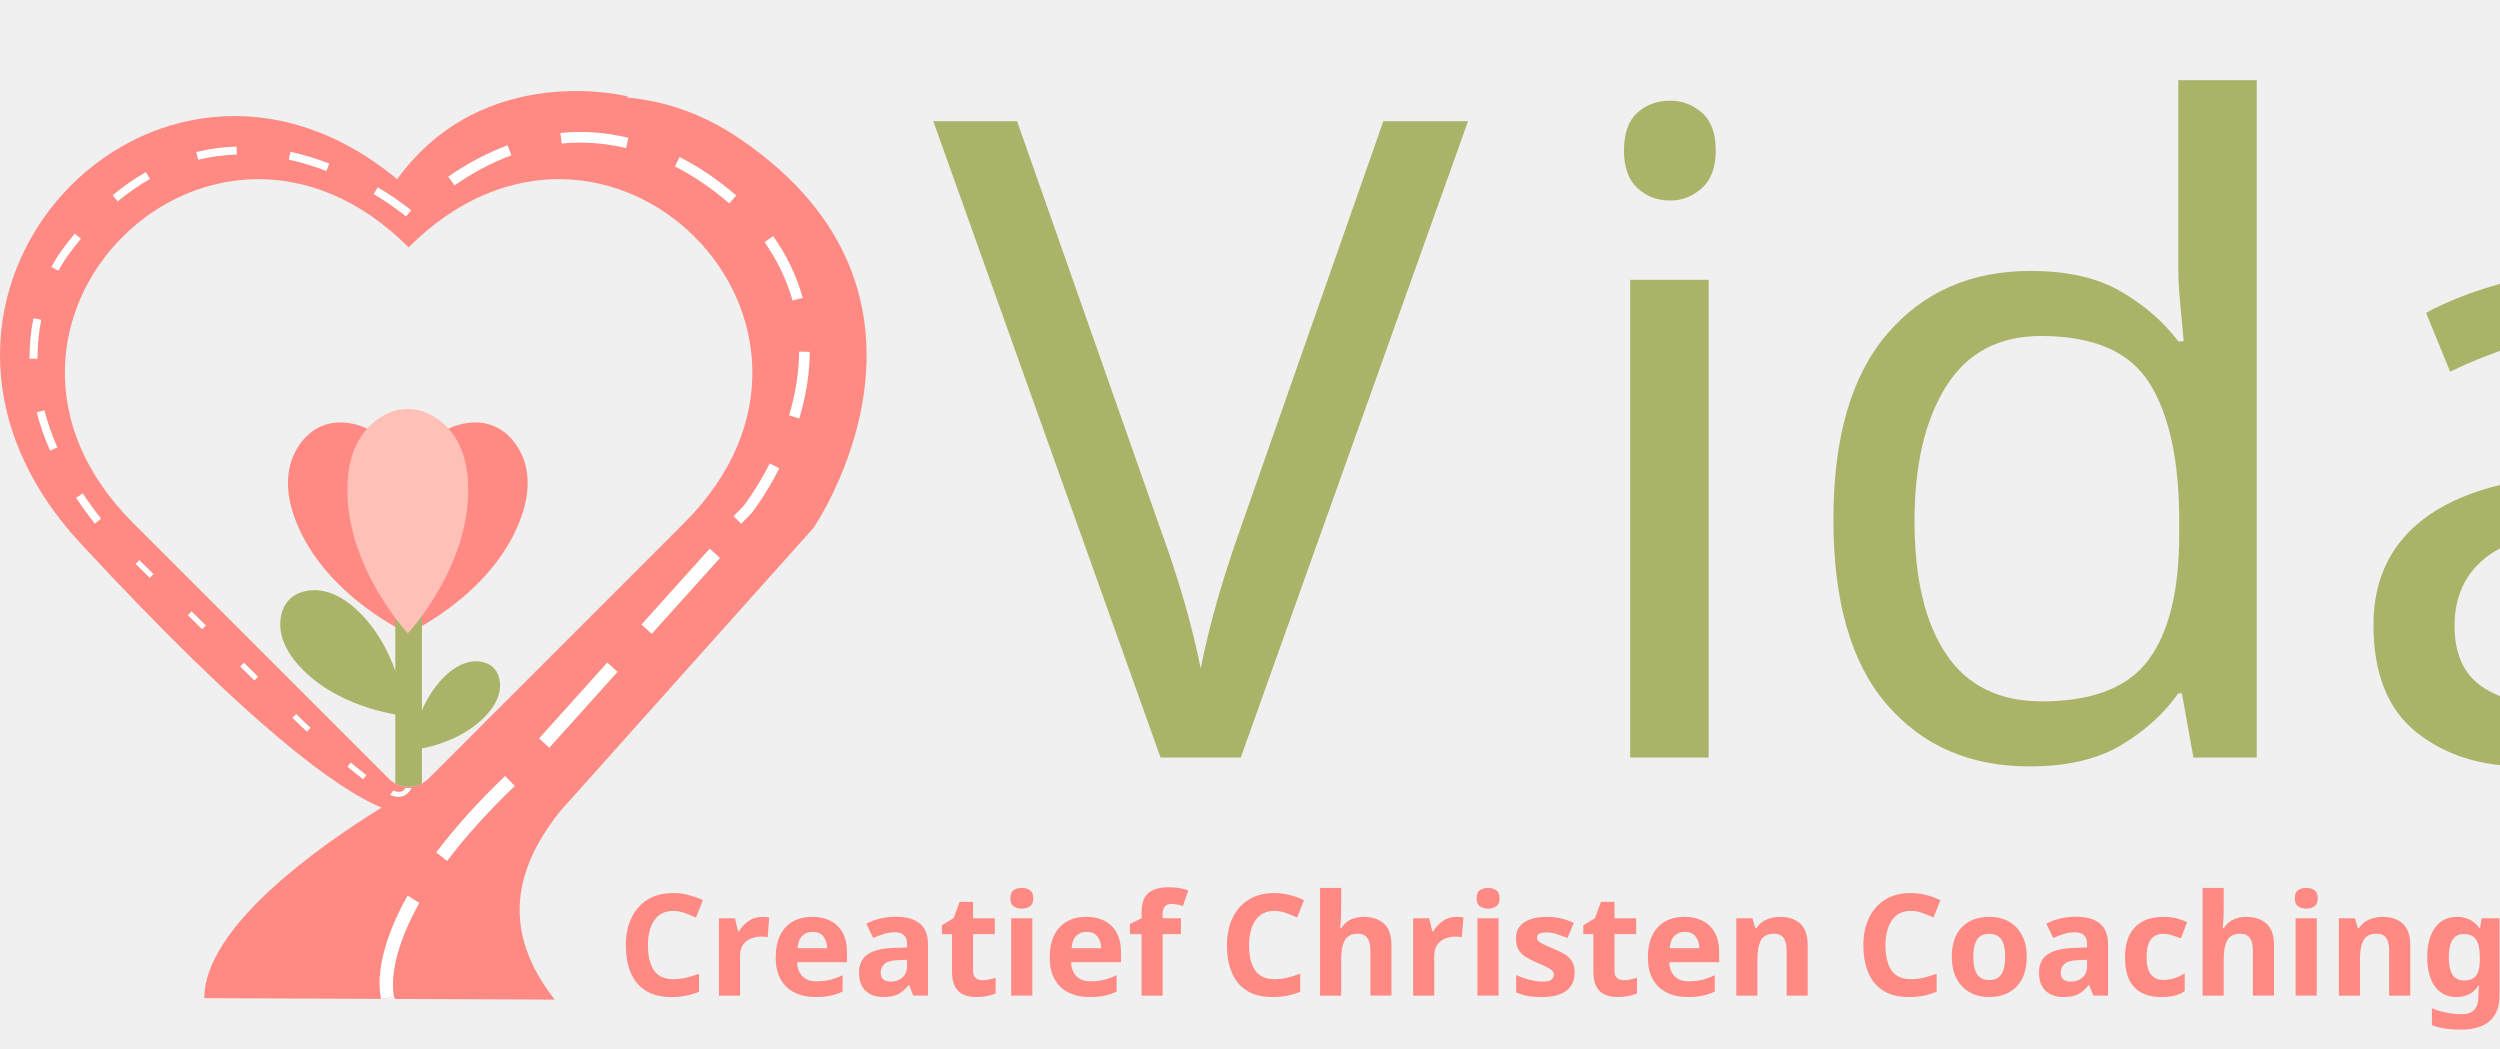
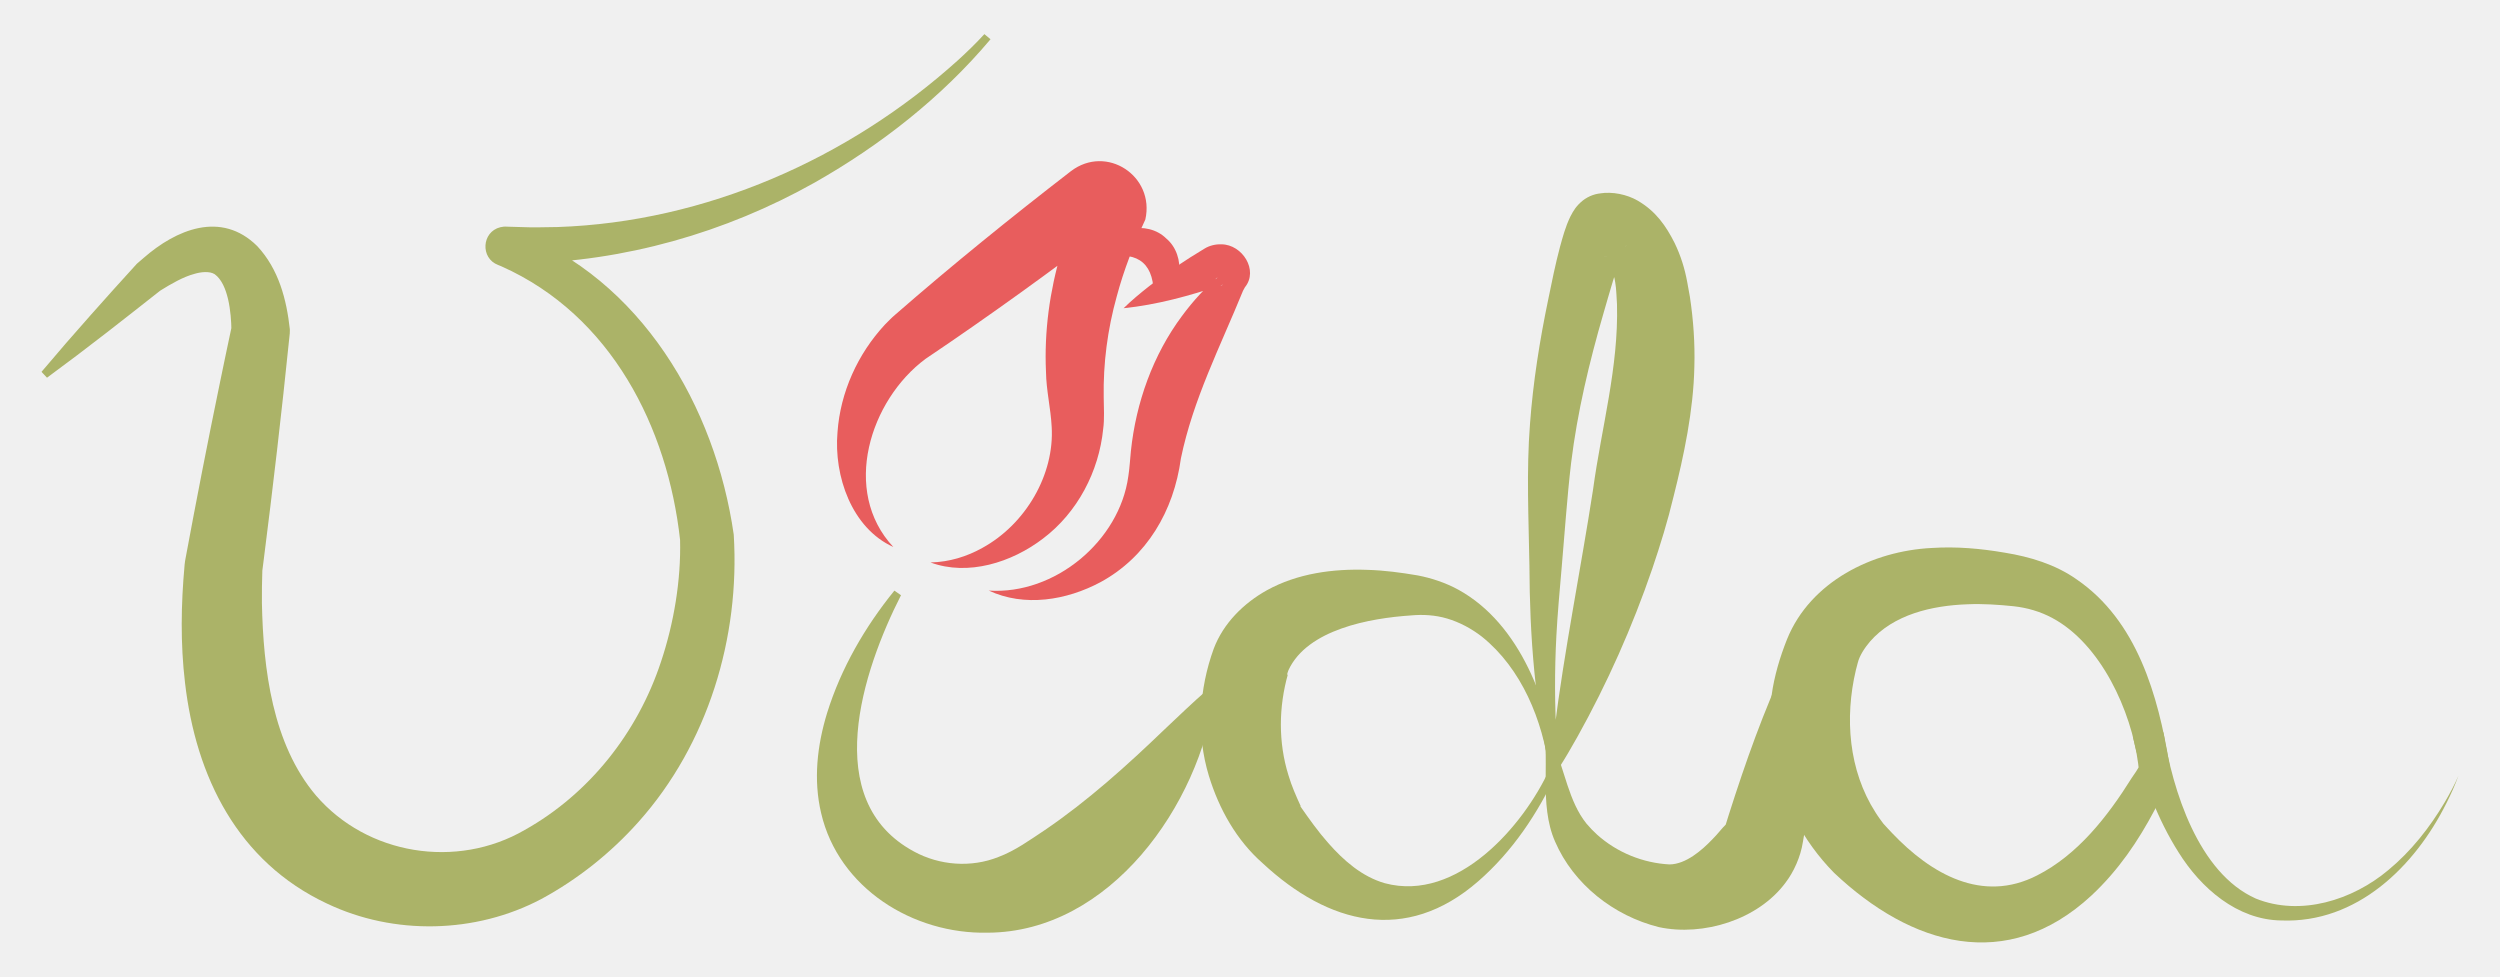
- <svg xmlns="http://www.w3.org/2000/svg" id="Layer_1" viewBox="0 0 1578.96 661.94">
+ <svg xmlns="http://www.w3.org/2000/svg" id="Layer_1" viewBox="0 0 1024 400">
  <defs>
-     <style>.cls-1{fill:#fff;}.cls-2{fill:#ffc0b8;}.cls-3{letter-spacing:.06em;}.cls-4{fill:#ff8983;}.cls-5{font-family:MarianeLusia, 'Mariane Lusia';font-size:562.87px;}.cls-5,.cls-6{fill:#abb368;}</style>
+     <style>.cls-1{fill:#e85d5d;}.cls-2{fill:#abb368;}</style>
  </defs>
-   <g>
-     <path class="cls-4" d="M466.91,87.43c-20.9-14.35-45.29-23.6-71.27-25.9l1.09-.57s-90.85-23.53-145.9,52.21h0C98.19-13.32-92.84,187.89,50.82,343.1c108.44,117.16,163.04,155.74,190.11,166.98-39.75,24.64-111.89,75.51-111.89,120.34l221.3,.92c-33.83-43.25-25.91-82.29,3.58-119.16l159.87-178.77s100.71-146.15-46.88-245.98Zm-34.78,242.84l-161.55,161.55c-1.06,1.06-2.23,1.94-3.46,2.67-.21,.21-.41,.41-.63,.63v-.26c-6.7,3.63-15.25,2.62-20.91-3.04L84.03,330.28C-40.83,205.42,133.22,31.37,258.08,156.22v-31.44s0,0,0,0v31.44c124.86-124.86,298.91,49.2,174.05,174.05Z" />
-     <g>
-       <rect class="cls-1" x="89.63" y="353.06" width="3.36" height="12.62" transform="translate(-229.18 172.9) rotate(-45.55)" />
-       <rect class="cls-1" x="155.68" y="417.85" width="3.36" height="12.62" transform="translate(-255.63 239.47) rotate(-45.55)" />
-       <path class="cls-1" d="M187.06,450.94l-2.36,2.4,5.72,5.61s1.29,1.19,3.49,3.17l2.25-2.5c-2.15-1.94-3.43-3.11-3.43-3.11l-5.68-5.57Z" />
-       <rect class="cls-1" x="122.66" y="385.46" width="3.36" height="12.62" transform="translate(-242.41 206.19) rotate(-45.55)" />
-       <path class="cls-1" d="M256.11,497.66c-.3,.25-1.6,4.1-7.68,1.66l-2.05,2.74c4.67,2.31,10.58,1.74,13.56-4.4h-3.83Z" />
-       <path class="cls-1" d="M219.45,484.26c3.58,2.96,6.91,5.63,9.9,7.94l2.06-2.66c-2.97-2.29-6.27-4.94-9.82-7.87l-2.14,2.59Z" />
-     </g>
-     <path class="cls-1" d="M59.89,330.71c-4.26-5.39-8.24-10.88-11.84-16.31l4.2-2.79c3.53,5.31,7.43,10.69,11.6,15.97l-3.96,3.13Zm-28.27-46.11c-3.52-8.01-6.36-16.15-8.45-24.17l4.88-1.27c2.02,7.77,4.77,15.64,8.18,23.41l-4.62,2.03Zm-12.97-58.05v-.67c0-8.4,.83-16.78,2.46-24.92l4.95,.99c-1.57,7.81-2.36,15.86-2.36,23.93v.64s-5.05,.03-5.05,.03Zm18.3-55.55l-4.46-2.36c3.38-6.41,6.13-10.02,6.46-10.45,2.69-3.69,5.47-7.27,8.26-10.64l3.89,3.21c-2.73,3.31-5.46,6.82-8.1,10.44l-.05,.07s-2.69,3.47-6,9.73Zm219.49-34.3c-.08-.06-7.75-6.53-20.46-14.11l2.58-4.33c13.1,7.81,20.82,14.32,21.14,14.6l-3.27,3.85Zm-182.09-9.5l-3.23-3.88c6.76-5.62,13.84-10.55,21.05-14.63l2.49,4.39c-6.95,3.94-13.78,8.69-20.31,14.12Zm131.8-19.19c-7.94-3.06-15.94-5.48-23.77-7.2l1.08-4.93c8.08,1.77,16.32,4.27,24.5,7.42l-1.81,4.71Zm-80.99-7.12l-1.2-4.9c8.25-2.02,16.83-3.17,25.48-3.43l.15,5.04c-8.3,.25-16.52,1.35-24.43,3.28Z" />
-     <path class="cls-1" d="M468.19,330.78l-4.89-4.71,6.4-6.61c.92-1.19,8.59-11.25,16.45-26.79l6.02,3.11c-8.65,17.11-16.91,27.58-17.25,28.02l-.21,.24-6.52,6.74Zm36.63-66.43l-6.45-2.04c4.11-13.71,6.24-27.24,6.34-40.24l6.73,.18c-.1,13.62-2.33,27.79-6.62,42.09Zm-4.3-74.58c-3.58-12.91-9.53-25.31-17.68-36.86l5.48-3.79c8.6,12.2,14.89,25.31,18.68,38.98l-6.48,1.67Zm-39.93-61.3c-10.54-9.18-22.41-17.25-34.31-23.33l2.97-5.96c12.58,6.42,24.59,14.59,35.71,24.27l-4.37,5.02Zm-173.58-11.37l-3.91-5.54c12.29-8.49,24.9-15.15,37.49-19.8l2.45,6.3c-12.07,4.46-24.19,10.87-36.03,19.04Zm108.39-23.54c-13.47-3.26-27.17-4.24-40.66-2.91l-.8-6.68c4.13-.41,8.31-.62,12.45-.62,10.13,0,20.39,1.24,30.48,3.68l-1.47,6.52Z" />
-     <g>
-       <polygon class="cls-1" points="240.7 630.92 240.7 630.92 240.7 630.92 240.7 630.92" />
-       <polygon class="cls-1" points="249.37 630.92 248.88 629.54 242.7 630.92 249.37 630.92" />
-       <polygon class="cls-1" points="240.7 630.92 242.7 630.92 248.88 629.54 240.7 630.92 240.7 630.92" />
-       <polygon class="cls-1" points="448.25 346.5 405.13 394.45 411.63 400.35 454.75 352.4 448.25 346.5" />
-       <path class="cls-1" d="M257.42,565.69c-17.13,30.34-18.34,50.66-17.53,60.07,.23,2.68,.61,4.39,.81,5.16l8.18-1.39s-.37-1.3-.58-3.77c-.58-6.83-.14-25.91,16.57-55.49l-7.44-4.58Z" />
-       <polygon class="cls-1" points="340.45 466.37 346.95 472.27 390.07 424.32 383.57 418.42 340.45 466.37" />
-       <path class="cls-1" d="M275.5,538.36l6.9,5.41c11.52-15.28,25.89-31.22,42.73-47.39l-6.12-6.29c-17.12,16.44-31.76,32.68-43.51,48.28Z" />
-     </g>
-     <path class="cls-4" d="M193.15,276.03c5.78-6.08,13.9-9.44,22.28-9.23,12.24,.31,30.82,6.12,42.75,34.94,19.08,46.07-.62,98.3-.62,98.3,0,0-50.86-23-69.95-69.07-11.94-28.82-2.91-46.06,5.52-54.94Z" />
-     <path class="cls-4" d="M322,276.03c-5.78-6.08-13.9-9.44-22.28-9.23-12.24,.31-30.82,6.12-42.75,34.94-19.08,46.07,.62,98.3,.62,98.3,0,0,50.86-23,69.95-69.07,11.94-28.82,2.91-46.06-5.52-54.94Z" />
-     <g>
-       <path class="cls-6" d="M306.77,418.69c3.8,1.3,6.73,4.23,8.03,8.03,1.9,5.55,2.3,15.09-9.13,26.52-18.28,18.28-45.91,20.49-45.91,20.49,0,0,2.21-27.63,20.49-45.91,11.43-11.43,20.98-11.03,26.52-9.13Z" />
-       <path class="cls-6" d="M189.82,374.2c-5.38,1.84-9.53,5.99-11.37,11.37-2.69,7.86-3.26,21.38,12.93,37.57,25.89,25.89,65.02,29.02,65.02,29.02,0,0-3.13-39.13-29.02-65.02-16.19-16.19-29.71-15.63-37.57-12.93Z" />
-       <path class="cls-6" d="M249.67,367.99v126.88c5.23,2.83,11.59,2.83,16.82,0v-126.88h-16.82Z" />
-     </g>
-     <path class="cls-2" d="M245.51,260.81c7.66-3.41,16.46-3.41,24.12,0,11.19,4.97,26.13,17.45,26.13,48.64,0,49.87-38.19,90.58-38.19,90.58,0,0-38.19-40.71-38.19-90.58,0-31.19,14.94-43.67,26.13-48.64Z" />
-   </g>
-   <text class="cls-5" transform="translate(589.46 478.44)">
-     <tspan class="cls-3" x="0" y="0">V</tspan>
-     <tspan x="392.31" y="0">ida</tspan>
-   </text>
-   <g>
-     <path class="cls-4" d="M425.24,575.31c-5.19,0-9.16,1.94-11.9,5.82-2.74,3.88-4.12,9.19-4.12,15.93s1.27,12.07,3.8,15.79c2.54,3.73,6.61,5.59,12.21,5.59,2.62,0,5.23-.3,7.83-.9,2.59-.6,5.41-1.43,8.46-2.51v11.36c-2.8,1.13-5.58,1.97-8.32,2.51-2.74,.54-5.82,.81-9.22,.81-6.56,0-11.98-1.36-16.24-4.07-4.27-2.71-7.41-6.53-9.44-11.45-2.03-4.92-3.04-10.66-3.04-17.23s1.16-12.14,3.49-17.09c2.33-4.95,5.71-8.83,10.16-11.63,4.44-2.8,9.89-4.21,16.33-4.21,3.16,0,6.34,.4,9.53,1.21,3.19,.81,6.25,1.89,9.17,3.27l-4.38,11.01c-2.39-1.13-4.79-2.12-7.2-2.95-2.42-.83-4.79-1.25-7.11-1.25Z" />
-     <path class="cls-4" d="M481.34,579.07c.66,0,1.43,.03,2.33,.09,.89,.06,1.61,.15,2.15,.27l-.98,12.53c-.42-.12-1.03-.22-1.83-.31-.81-.09-1.51-.13-2.1-.13-2.27,0-4.44,.4-6.53,1.21-2.09,.81-3.77,2.1-5.06,3.89-1.28,1.79-1.92,4.24-1.92,7.34v24.88h-13.33v-48.86h10.11l1.97,8.23h.63c1.43-2.51,3.4-4.65,5.91-6.44,2.51-1.79,5.4-2.68,8.68-2.68Z" />
-     <path class="cls-4" d="M513.02,579.07c6.74,0,12.08,1.92,16.02,5.77,3.94,3.85,5.91,9.32,5.91,16.42v6.44h-31.5c.12,3.76,1.24,6.71,3.36,8.86,2.12,2.15,5.06,3.22,8.81,3.22,3.16,0,6.02-.31,8.59-.94,2.56-.63,5.22-1.6,7.96-2.91v10.29c-2.39,1.19-4.91,2.07-7.56,2.64-2.65,.57-5.86,.85-9.62,.85-4.89,0-9.22-.91-12.98-2.73-3.76-1.82-6.71-4.58-8.86-8.28-2.15-3.7-3.22-8.35-3.22-13.96s.97-10.48,2.91-14.27c1.94-3.79,4.64-6.64,8.1-8.55,3.46-1.91,7.49-2.86,12.08-2.86Zm.09,9.49c-2.57,0-4.7,.84-6.4,2.51-1.7,1.67-2.7,4.27-3,7.79h18.7c-.06-2.98-.84-5.44-2.33-7.38-1.49-1.94-3.82-2.91-6.98-2.91Z" />
-     <path class="cls-4" d="M565.81,578.98c6.56,0,11.59,1.42,15.08,4.25,3.49,2.83,5.23,7.17,5.23,13.02v32.57h-9.31l-2.6-6.62h-.36c-2.09,2.63-4.29,4.53-6.62,5.73-2.33,1.19-5.52,1.79-9.57,1.79-4.36,0-7.96-1.27-10.83-3.8-2.86-2.53-4.29-6.43-4.29-11.68s1.82-9.02,5.46-11.5c3.64-2.47,9.1-3.83,16.38-4.07l8.5-.27v-2.15c0-2.56-.67-4.44-2.01-5.64-1.34-1.19-3.21-1.79-5.59-1.79s-4.71,.34-6.98,1.03c-2.27,.69-4.53,1.54-6.8,2.55l-4.38-9.04c2.62-1.37,5.53-2.45,8.72-3.22,3.19-.77,6.52-1.16,9.98-1.16Zm1.88,27.38c-4.29,.12-7.28,.9-8.95,2.33-1.67,1.43-2.51,3.31-2.51,5.64,0,2.03,.6,3.48,1.79,4.34,1.19,.87,2.74,1.3,4.65,1.3,2.86,0,5.28-.85,7.25-2.55s2.95-4.1,2.95-7.2v-4.03l-5.19,.18Z" />
-     <path class="cls-4" d="M620.4,619.07c1.49,0,2.92-.15,4.3-.45,1.37-.3,2.74-.66,4.12-1.07v9.93c-1.43,.6-3.21,1.12-5.32,1.57-2.12,.45-4.43,.67-6.94,.67-2.92,0-5.53-.48-7.83-1.43-2.3-.95-4.12-2.61-5.46-4.97-1.34-2.36-2.01-5.62-2.01-9.8v-23.53h-6.35v-5.64l7.34-4.47,3.85-10.29h8.5v10.38h13.69v10.02h-13.69v23.53c0,1.85,.54,3.24,1.61,4.16,1.07,.93,2.47,1.39,4.21,1.39Z" />
-     <path class="cls-4" d="M645.36,560.81c1.97,0,3.67,.46,5.1,1.39,1.43,.93,2.15,2.64,2.15,5.15s-.72,4.15-2.15,5.1c-1.43,.95-3.13,1.43-5.1,1.43s-3.74-.48-5.15-1.43c-1.4-.95-2.1-2.65-2.1-5.1s.7-4.22,2.1-5.15c1.4-.92,3.12-1.39,5.15-1.39Zm6.62,19.15v48.86h-13.33v-48.86h13.33Z" />
-     <path class="cls-4" d="M686.07,579.07c6.74,0,12.08,1.92,16.02,5.77,3.94,3.85,5.91,9.32,5.91,16.42v6.44h-31.5c.12,3.76,1.24,6.71,3.36,8.86,2.12,2.15,5.06,3.22,8.81,3.22,3.16,0,6.02-.31,8.59-.94,2.56-.63,5.22-1.6,7.96-2.91v10.29c-2.39,1.19-4.91,2.07-7.56,2.64-2.65,.57-5.86,.85-9.62,.85-4.89,0-9.22-.91-12.98-2.73-3.76-1.82-6.71-4.58-8.86-8.28-2.15-3.7-3.22-8.35-3.22-13.96s.97-10.48,2.91-14.27c1.94-3.79,4.64-6.64,8.1-8.55,3.46-1.91,7.49-2.86,12.08-2.86Zm.09,9.49c-2.57,0-4.7,.84-6.4,2.51-1.7,1.67-2.7,4.27-3,7.79h18.7c-.06-2.98-.84-5.44-2.33-7.38-1.49-1.94-3.82-2.91-6.98-2.91Z" />
-     <path class="cls-4" d="M745.85,589.99h-11.54v38.84h-13.33v-38.84h-7.34v-6.44l7.34-3.58v-3.58c0-4.17,.7-7.41,2.1-9.71,1.4-2.3,3.4-3.92,6-4.88,2.59-.95,5.65-1.43,9.17-1.43,2.62,0,5,.21,7.11,.63,2.12,.42,3.83,.9,5.15,1.43l-3.4,9.75c-1.02-.3-2.12-.58-3.31-.85-1.19-.27-2.57-.4-4.12-.4-1.85,0-3.21,.57-4.07,1.7-.87,1.13-1.3,2.57-1.3,4.3v3.04h11.54v10.02Z" />
-     <path class="cls-4" d="M804.91,575.31c-5.19,0-9.16,1.94-11.9,5.82-2.74,3.88-4.12,9.19-4.12,15.93s1.27,12.07,3.8,15.79c2.54,3.73,6.61,5.59,12.21,5.59,2.62,0,5.23-.3,7.83-.9,2.59-.6,5.41-1.43,8.46-2.51v11.36c-2.8,1.13-5.58,1.97-8.32,2.51-2.74,.54-5.82,.81-9.22,.81-6.56,0-11.98-1.36-16.24-4.07-4.27-2.71-7.41-6.53-9.44-11.45-2.03-4.92-3.04-10.66-3.04-17.23s1.16-12.14,3.49-17.09c2.33-4.95,5.71-8.83,10.16-11.63,4.44-2.8,9.89-4.21,16.33-4.21,3.16,0,6.34,.4,9.53,1.21,3.19,.81,6.25,1.89,9.17,3.27l-4.38,11.01c-2.39-1.13-4.79-2.12-7.2-2.95-2.42-.83-4.79-1.25-7.11-1.25Z" />
-     <path class="cls-4" d="M847.05,574.68c0,2.39-.08,4.68-.22,6.89-.15,2.21-.28,3.76-.4,4.65h.72c1.55-2.51,3.55-4.32,6-5.46,2.45-1.13,5.16-1.7,8.14-1.7,5.31,0,9.56,1.42,12.75,4.25,3.19,2.83,4.79,7.38,4.79,13.65v31.86h-13.33v-28.54c0-7.04-2.63-10.56-7.87-10.56-4,0-6.76,1.39-8.28,4.16-1.52,2.77-2.28,6.76-2.28,11.95v23h-13.33v-68.01h13.33v13.87Z" />
-     <path class="cls-4" d="M919.8,579.07c.66,0,1.43,.03,2.33,.09,.89,.06,1.61,.15,2.15,.27l-.98,12.53c-.42-.12-1.03-.22-1.83-.31-.81-.09-1.51-.13-2.1-.13-2.27,0-4.44,.4-6.53,1.21-2.09,.81-3.77,2.1-5.06,3.89-1.28,1.79-1.92,4.24-1.92,7.34v24.88h-13.33v-48.86h10.11l1.97,8.23h.63c1.43-2.51,3.4-4.65,5.91-6.44,2.51-1.79,5.4-2.68,8.68-2.68Z" />
-     <path class="cls-4" d="M939.84,560.81c1.97,0,3.67,.46,5.1,1.39,1.43,.93,2.15,2.64,2.15,5.15s-.72,4.15-2.15,5.1c-1.43,.95-3.13,1.43-5.1,1.43s-3.74-.48-5.15-1.43c-1.4-.95-2.1-2.65-2.1-5.1s.7-4.22,2.1-5.15c1.4-.92,3.12-1.39,5.15-1.39Zm6.62,19.15v48.86h-13.33v-48.86h13.33Z" />
-     <path class="cls-4" d="M994.52,614.33c0,4.95-1.75,8.76-5.23,11.41-3.49,2.66-8.7,3.98-15.61,3.98-3.4,0-6.32-.22-8.77-.67-2.45-.45-4.89-1.18-7.34-2.19v-11.01c2.62,1.19,5.46,2.18,8.5,2.95,3.04,.78,5.73,1.16,8.05,1.16,2.62,0,4.49-.39,5.59-1.16,1.1-.77,1.66-1.79,1.66-3.04,0-.83-.22-1.58-.67-2.24-.45-.66-1.42-1.4-2.91-2.24-1.49-.83-3.82-1.91-6.98-3.22-3.04-1.31-5.55-2.61-7.52-3.89-1.97-1.28-3.43-2.83-4.38-4.65-.96-1.82-1.43-4.1-1.43-6.85,0-4.53,1.76-7.93,5.28-10.2,3.52-2.27,8.2-3.4,14.05-3.4,3.04,0,5.94,.3,8.68,.89,2.74,.6,5.58,1.58,8.5,2.95l-4.03,9.57c-2.39-1.01-4.65-1.86-6.8-2.55-2.15-.69-4.33-1.03-6.53-1.03-3.94,0-5.91,1.07-5.91,3.22,0,.78,.25,1.48,.76,2.1,.51,.63,1.49,1.3,2.95,2.01,1.46,.72,3.62,1.67,6.49,2.86,2.8,1.13,5.22,2.31,7.25,3.53,2.03,1.22,3.59,2.74,4.7,4.56,1.1,1.82,1.66,4.19,1.66,7.11Z" />
-     <path class="cls-4" d="M1025.48,619.07c1.49,0,2.92-.15,4.3-.45,1.37-.3,2.74-.66,4.12-1.07v9.93c-1.43,.6-3.21,1.12-5.32,1.57-2.12,.45-4.43,.67-6.94,.67-2.92,0-5.53-.48-7.83-1.43-2.3-.95-4.12-2.61-5.46-4.97-1.34-2.36-2.01-5.62-2.01-9.8v-23.53h-6.35v-5.64l7.34-4.47,3.85-10.29h8.5v10.38h13.69v10.02h-13.69v23.53c0,1.85,.54,3.24,1.61,4.16,1.07,.93,2.47,1.39,4.21,1.39Z" />
-     <path class="cls-4" d="M1063.87,579.07c6.74,0,12.08,1.92,16.02,5.77,3.94,3.85,5.91,9.32,5.91,16.42v6.44h-31.5c.12,3.76,1.24,6.71,3.36,8.86,2.12,2.15,5.06,3.22,8.81,3.22,3.16,0,6.02-.31,8.59-.94,2.56-.63,5.22-1.6,7.96-2.91v10.29c-2.39,1.19-4.91,2.07-7.56,2.64-2.65,.57-5.86,.85-9.62,.85-4.89,0-9.22-.91-12.98-2.73-3.76-1.82-6.71-4.58-8.86-8.28-2.15-3.7-3.22-8.35-3.22-13.96s.97-10.48,2.91-14.27c1.94-3.79,4.64-6.64,8.1-8.55,3.46-1.91,7.49-2.86,12.08-2.86Zm.09,9.49c-2.57,0-4.7,.84-6.4,2.51-1.7,1.67-2.7,4.27-3,7.79h18.7c-.06-2.98-.84-5.44-2.33-7.38-1.49-1.94-3.82-2.91-6.98-2.91Z" />
-     <path class="cls-4" d="M1124.36,579.07c5.25,0,9.45,1.42,12.62,4.25,3.16,2.83,4.74,7.38,4.74,13.65v31.86h-13.33v-28.54c0-3.52-.63-6.16-1.88-7.92-1.25-1.76-3.25-2.64-6-2.64-4.06,0-6.83,1.39-8.32,4.16-1.49,2.77-2.24,6.76-2.24,11.95v23h-13.33v-48.86h10.2l1.79,6.26h.72c1.55-2.51,3.68-4.32,6.4-5.46,2.71-1.13,5.59-1.7,8.63-1.7Z" />
-     <path class="cls-4" d="M1206.86,575.31c-5.19,0-9.16,1.94-11.9,5.82-2.74,3.88-4.12,9.19-4.12,15.93s1.27,12.07,3.8,15.79c2.54,3.73,6.61,5.59,12.21,5.59,2.62,0,5.23-.3,7.83-.9,2.59-.6,5.41-1.43,8.46-2.51v11.36c-2.8,1.13-5.58,1.97-8.32,2.51-2.74,.54-5.82,.81-9.22,.81-6.56,0-11.98-1.36-16.24-4.07-4.27-2.71-7.41-6.53-9.44-11.45-2.03-4.92-3.04-10.66-3.04-17.23s1.16-12.14,3.49-17.09c2.33-4.95,5.71-8.83,10.16-11.63,4.44-2.8,9.89-4.21,16.33-4.21,3.16,0,6.34,.4,9.53,1.21,3.19,.81,6.25,1.89,9.17,3.27l-4.38,11.01c-2.39-1.13-4.79-2.12-7.2-2.95-2.42-.83-4.79-1.25-7.11-1.25Z" />
-     <path class="cls-4" d="M1280.05,604.3c0,8.11-2.13,14.38-6.4,18.79-4.27,4.42-10.07,6.62-17.4,6.62-4.53,0-8.58-.98-12.12-2.95-3.55-1.97-6.34-4.85-8.37-8.64-2.03-3.79-3.04-8.4-3.04-13.83,0-8.11,2.12-14.35,6.35-18.7,4.24-4.35,10.05-6.53,17.45-6.53,4.59,0,8.65,.98,12.17,2.95,3.52,1.97,6.29,4.82,8.32,8.55,2.03,3.73,3.04,8.31,3.04,13.74Zm-33.74,0c0,4.83,.79,8.49,2.37,10.96,1.58,2.48,4.16,3.71,7.74,3.71s6.07-1.24,7.65-3.71c1.58-2.47,2.37-6.13,2.37-10.96s-.79-8.46-2.37-10.87c-1.58-2.42-4.16-3.62-7.74-3.62s-6.07,1.21-7.65,3.62c-1.58,2.42-2.37,6.04-2.37,10.87Z" />
-     <path class="cls-4" d="M1311.1,578.98c6.56,0,11.59,1.42,15.08,4.25,3.49,2.83,5.23,7.17,5.23,13.02v32.57h-9.31l-2.6-6.62h-.36c-2.09,2.63-4.29,4.53-6.62,5.73-2.33,1.19-5.52,1.79-9.57,1.79-4.36,0-7.96-1.27-10.83-3.8-2.86-2.53-4.29-6.43-4.29-11.68s1.82-9.02,5.46-11.5c3.64-2.47,9.1-3.83,16.38-4.07l8.5-.27v-2.15c0-2.56-.67-4.44-2.01-5.64-1.34-1.19-3.21-1.79-5.59-1.79s-4.71,.34-6.98,1.03c-2.27,.69-4.53,1.54-6.8,2.55l-4.38-9.04c2.62-1.37,5.53-2.45,8.72-3.22,3.19-.77,6.52-1.16,9.98-1.16Zm1.88,27.38c-4.29,.12-7.28,.9-8.95,2.33-1.67,1.43-2.51,3.31-2.51,5.64,0,2.03,.6,3.48,1.79,4.34,1.19,.87,2.74,1.3,4.65,1.3,2.86,0,5.28-.85,7.25-2.55s2.95-4.1,2.95-7.2v-4.03l-5.19,.18Z" />
-     <path class="cls-4" d="M1364.97,629.72c-7.28,0-12.9-2.01-16.87-6.04-3.97-4.03-5.95-10.36-5.95-19.01,0-5.96,1.01-10.83,3.04-14.59,2.03-3.76,4.85-6.53,8.46-8.32,3.61-1.79,7.77-2.68,12.48-2.68,3.34,0,6.25,.33,8.72,.98,2.47,.66,4.64,1.43,6.49,2.33l-3.94,10.29c-2.09-.83-4.04-1.52-5.86-2.06-1.82-.54-3.62-.81-5.41-.81-6.92,0-10.38,4.92-10.38,14.76,0,4.89,.91,8.5,2.73,10.83,1.82,2.33,4.37,3.49,7.65,3.49,2.8,0,5.28-.37,7.43-1.12,2.15-.75,4.24-1.77,6.26-3.09v11.36c-2.03,1.31-4.16,2.25-6.4,2.82-2.24,.57-5.06,.85-8.46,.85Z" />
-     <path class="cls-4" d="M1404.43,574.68c0,2.39-.08,4.68-.22,6.89-.15,2.21-.28,3.76-.4,4.65h.72c1.55-2.51,3.55-4.32,6-5.46,2.45-1.13,5.16-1.7,8.14-1.7,5.31,0,9.56,1.42,12.75,4.25,3.19,2.83,4.79,7.38,4.79,13.65v31.86h-13.33v-28.54c0-7.04-2.63-10.56-7.87-10.56-4,0-6.76,1.39-8.28,4.16-1.52,2.77-2.28,6.76-2.28,11.95v23h-13.33v-68.01h13.33v13.87Z" />
-     <path class="cls-4" d="M1456.6,560.81c1.97,0,3.67,.46,5.1,1.39,1.43,.93,2.15,2.64,2.15,5.15s-.72,4.15-2.15,5.1c-1.43,.95-3.13,1.43-5.1,1.43s-3.74-.48-5.15-1.43c-1.4-.95-2.1-2.65-2.1-5.1s.7-4.22,2.1-5.15c1.4-.92,3.12-1.39,5.15-1.39Zm6.62,19.15v48.86h-13.33v-48.86h13.33Z" />
-     <path class="cls-4" d="M1504.92,579.07c5.25,0,9.45,1.42,12.62,4.25,3.16,2.83,4.74,7.38,4.74,13.65v31.86h-13.33v-28.54c0-3.52-.63-6.16-1.88-7.92-1.25-1.76-3.25-2.64-6-2.64-4.06,0-6.83,1.39-8.32,4.16-1.49,2.77-2.24,6.76-2.24,11.95v23h-13.33v-48.86h10.2l1.79,6.26h.72c1.55-2.51,3.68-4.32,6.4-5.46,2.71-1.13,5.59-1.7,8.63-1.7Z" />
-     <path class="cls-4" d="M1551.81,579.07c6.02,0,10.74,2.39,14.14,7.16h.36l1.07-6.26h11.27v48.95c0,6.98-2.06,12.29-6.17,15.93-4.12,3.64-10.2,5.46-18.25,5.46-3.46,0-6.67-.21-9.62-.63-2.95-.42-5.83-1.16-8.64-2.24v-10.65c6.02,2.51,12.38,3.76,19.06,3.76s10.29-3.7,10.29-11.1v-.98c0-1.01,.04-2.06,.13-3.13s.16-2.03,.22-2.86h-.36c-1.67,2.57-3.67,4.42-6,5.55-2.33,1.13-4.95,1.7-7.87,1.7-5.79,0-10.31-2.22-13.56-6.67-3.25-4.44-4.88-10.63-4.88-18.57s1.67-14.23,5.01-18.7c3.34-4.47,7.93-6.71,13.78-6.71Zm4.21,10.83c-6.26,0-9.4,4.92-9.4,14.77s3.19,14.59,9.57,14.59c3.4,0,5.92-.97,7.56-2.91,1.64-1.94,2.46-5.32,2.46-10.16v-1.61c0-5.25-.81-9.01-2.42-11.27-1.61-2.27-4.21-3.4-7.79-3.4Z" />
-   </g>
+   <path class="cls-2" d="m369.05,243.8c-15.75,30.94-33.37,84.15,5.29,104.97,10.54,5.75,23.43,6.7,34.57,2.27,6.93-2.59,12.9-6.97,19.01-11.01,17.51-11.9,33.57-26.35,49.21-41.4,5.81-5.38,11.4-11.01,17.56-16.14,0,0,2.9,1.54,2.9,1.54-6.23,45.65-42.92,97.8-93.03,98-30.61.66-61.03-18.25-68.21-48.92-3.28-13.82-1.59-27.9,2.41-41,5.73-18.44,15.56-35.37,27.58-50.19,0,0,2.7,1.88,2.7,1.88h0Z" />
+   <path class="cls-2" d="m635.61,317.84c-6.95-27.99-9.04-57.34-9.16-86.15-.31-19.26-1.28-38.77.24-58.1,1.26-17.08,3.96-34.06,7.44-50.81,1.45-7.08,2.94-14.53,4.84-21.64,1.14-4.12,2.2-8.16,4.23-12.4,1.35-2.61,2.48-4.46,5.14-6.62,2.43-1.9,5.51-2.99,8.61-3,0,0-1.66.11-1.66.11,5.11-.84,11.09.4,15.47,2.93,7.52,4.36,11.66,10.44,15.16,17.36,2.5,5.17,4.15,10.44,5.17,16.02.2,1.22.88,4.77,1.09,6.05,1.43,9.42,2.11,19.1,1.83,28.61-.36,17.89-4.28,36.41-8.56,53.34-2.35,9.87-5.4,19.74-8.65,29.33-8.18,23.87-18.45,47-30.74,69.02-2.47,4.41-5.01,8.78-7.77,13.08,0,0-3.12-1.03-3.12-1.03.35-5.1.91-10.12,1.52-15.12,3.99-31.94,10.89-66.32,15.8-98.13,3.49-25.75,10.52-50.17,9.83-76.04-.2-2.82-.24-6.23-.73-9.01-.53-3.56-2.11-8.06-4.19-10.52,0-.05.18-.01.45,0,.27.02.6-.02.77-.1,0,0-1.66.11-1.66.11.53,0,1.07-.03,1.59-.11,2.62-.26,6-2.07,7.35-4.11,0,0,.11-.16.11-.16l.07-.13s.05-.1.05-.1c0-.03-.03,0-.08.08-.22.31-.61,1.09-.97,1.92-3.32,7.92-5.78,17.29-8.27,25.73-5.84,20.09-10.74,40.57-13.28,61.35-1.66,14.1-2.58,28.27-3.84,42.52-.72,8.14-1.8,20.28-2.2,28.38-.75,14.17-.74,28.38.14,42.55.32,4.73.73,9.46,1.22,14.2,0,0-3.24.57-3.24.57h0Z" />
+   <path class="cls-2" d="m634.57,315.32c-2.74-20.37-11.29-41.42-27.51-54.48-4.25-3.32-9.2-5.98-14.36-7.5-4.76-1.41-9.89-1.72-14.78-1.26-16.81,1.12-42.37,5.71-50.14,22.36-.13.31-.27.77-.38,1.08-.08.28-.22.68-.2.96,0,0,.04.05.04.05.02,0,.07-.05.09-.08.08-.14.1-.14.26-.56.05-.13.03-.06.02-.03,0,0-.05.17-.05.17-3.83,13.54-4.02,28.04.21,41.57,1.24,4.22,3.11,8.49,4.94,12.45,0,0,.04.14.04.14,0,0,.02.07.02.07,0,0-.02,0-.04,0-.03-.01,0,.04-.07-.02-.04-.03-.09-.08-.11-.09,0,0,.05.08.05.08,3.61,5.19,7.3,10.39,11.44,15.06,6.33,7.19,13.85,13.8,23.2,16.48,29.66,7.92,56.87-23.64,67.31-46.46h0Zm3.29.12l-.08.59-.03.19-.09.19c-7.75,16.75-18.16,32.35-32.16,44.55-29.71,25.88-61.47,17.61-88.33-7.4-10.71-9.39-17.88-22.25-22.01-35.77-5.19-17-4.05-35.53,2.01-52.15,3.96-10.4,12.21-18.55,21.76-23.88,12.49-6.89,27.04-8.86,41.09-8.35,6.97.19,13.83,1.12,20.67,2.28,5.78,1.11,11.52,3.04,16.7,5.88,25.34,13.97,37.26,46.54,40.45,73.87h0Z" />
+   <path class="cls-2" d="m405.72,16.07c-20.07,23.86-44.97,43.35-72.03,58.71-36.56,20.57-78.18,32.39-120.18,33.15-1.8.05-4.94.09-6.68.13-.5-.02.58.1,1.83-.21,6.73-1.67,7.29-11.16.84-13.64-.12-.05.11.04.15.05,0,0,.5.18.5.18,0,0,1,.36,1,.36,51.45,19.58,81.87,71.69,89.39,124.19,2.62,42.22-10.62,85.87-39.01,117.66-11.3,12.69-24.93,23.56-39.89,31.63-26.83,14.16-60.24,14.91-87.69,1.83-36.56-17.15-53.72-51.93-58.17-90.47-1.9-15.97-1.64-32.15-.18-48.11-.08.8.11-1.27.19-1.65,0,0,.17-.95.17-.95,4.44-23.94,9.11-47.9,14.03-71.74,1.12-5.38,3.73-18.08,4.88-23.31-.03.29.14-.97-.05.58-.07,2.73-.01.69-.03,1.27,0-.04,0-.08,0-.14,0,0,0-.34,0-.34-.09-7.02-1.21-18.82-6.83-22.92-2.11-1.38-5.82-.92-8.33-.15-4.46,1.16-9.6,4.11-14.02,6.88-4.47,3.48-15.28,12.08-21.69,17-8.13,6.32-16.35,12.53-24.67,18.65,0,0-2.25-2.4-2.25-2.4,6.65-7.89,13.41-15.68,20.25-23.37,5.99-6.83,12.6-14.04,18.71-20.8-.39.32.7-.63.67-.6,0,0,.2-.17.2-.17,0,0,.39-.34.39-.34l1.58-1.36c13.32-11.64,31.76-19.5,46.55-4.88,8.84,9.48,12.03,21.93,13.36,34.03-.01.74.06-1.14-.02,1.75,0,0-.19,1.78-.19,1.78-3.1,30.48-6.71,61.36-10.58,91.73,0,0-.49,3.81-.49,3.81,0,0-.12.95-.12.95.04-.22.23-2.14.14-1.17v.23c-.15,4.19-.21,8.93-.17,13.12.54,27,4.3,57.73,22.12,78.78,20.97,24.42,57.65,30.31,85.5,14.17,26.54-14.87,46.28-39.98,55.81-68.81,5.33-15.92,8.26-33.52,7.85-50.03-5.07-45.95-28.13-91.92-73.07-111.99-.42-.18-1.08-.45-1.5-.62-7.3-2.78-6.71-13.54.94-15.45,2.12-.42,2.17-.19,3.01-.22,1.33,0,4.26.15,5.59.16,4.98.25,9.95.02,14.93-.02,60.54-2.07,119.15-27.92,163.94-68.34,3.74-3.42,7.44-6.98,10.8-10.67,0,0,2.53,2.1,2.53,2.1h0Z" />
+   <path class="cls-2" d="m636.19,304.82c4.76,10.65,6.33,23.45,13.62,32.52,1.34,1.59,2.79,3.11,4.33,4.5,8.18,7.36,18.87,11.68,29.75,12.23,6.64-.11,13.14-5.7,17.67-10.47,1.98-1.96,3.53-4.11,5.3-5.85.03-.07,1.17-3.76,1.24-3.98,6.85-21.5,14.24-42.53,23.9-63.1,3.5-6.98,7.1-14.97,13.28-20.47,2.23-1.9,4.49-3.16,6.72-4.4,0,0,2.33,2.32,2.33,2.32-2.54,4.29-4.39,7.96-4.99,12.76-2.01,14.28-2.81,29.24-4.75,43.71-1.67,13.52-3.72,27.01-6.15,40.41-.91,5.88-3.65,12.02-7.05,16.5-11.23,15.2-33.74,22.15-51.92,18.25-18.46-4.61-34.95-17.52-42.52-35.06-3.38-7.65-3.85-16.45-3.85-24.25-.04-4.99.18-9.88-.1-14.83,0,0,3.19-.79,3.19-.79h0Z" />
+   <path class="cls-2" d="m876.11,315.15c-.03.39.04.97.02.76-.07-.8-.21-2.18-.32-3-2.8-21.83-15.37-49.17-35.13-59.75-4.94-2.67-10.33-4.23-15.86-4.84-6.24-.64-12.66-1.08-18.85-.81-14.69.5-30.38,4.2-39.99,15.24-2.16,2.54-4.32,5.76-5.05,8.78,0,0-.76,2.91-.76,2.91-4.64,19.55-3,41.12,8.05,58.35,1.03,1.68,2.36,3.43,3.28,4.67,1.16,1.2,2.35,2.61,3.51,3.77,15.96,16.78,36.92,28.86,59.39,17.34,16.67-8.46,28.91-24.17,38.76-39.94,1.2-1.71,2.47-3.53,3.37-5.38,0,0-.43,1.48-.43,1.48-.02.14-.02.29,0,.43h0Zm12.74.46c.02.6-.18,1.24-.23,1.84,0,0-.34.84-.34.84-1.78,4.54-3.27,9.1-5.67,13.34-6.86,12.98-14.91,24.85-25.92,35.14-34.73,32.18-73.88,20.54-105.41-9.22-12.93-13.09-21.69-30.04-25.07-48.15-.63-3.79-1.09-8.5-1.19-12.32-.12-4.08-.05-8.27.64-12.31,1.07-7.84,3.41-15.65,6.33-22.98,9.59-23.63,35.07-36.16,59.28-37.34,10.11-.66,20.07.24,29.9,1.93,10.36,1.68,20.7,4.81,29.33,10.87,24.87,16.96,33.45,47.62,38.06,75.63.13,1.08.28,1.47.28,2.73h0Z" />
+   <path class="cls-1" d="m404.94,241.9c27.23,1.82,53.63-20.41,57.22-46.83.46-2.72.78-7.56,1.06-10.37,2.09-19.79,9.02-39.27,20.9-55.25,4.68-6.32,9.95-12.16,16.15-17.04.07-.1-.77,1.4-.75,1.38-.77-.36-1.4.07-1.67.62-.6,1.26.36,2.48,1.74,2.54.47.03.98-.07,1.36-.37-.17.04-.51.16-.75.24-13.02,4.34-26.22,8.01-39.98,9.43,3.39-3.32,6.96-6.26,10.57-9.1,7.19-5.59,14.73-10.6,22.5-15.27,2.05-1.29,4.59-1.9,7.02-1.81,8.57.07,15.27,10.65,9.62,17.58-.01.02-.77,1.41-.78,1.42-9.33,22.89-20.47,44.53-25.46,68.73-2.89,21.49-14,40.34-32.86,50.62-13.99,7.5-31.28,10.33-45.87,3.46h0Z" />
+   <path class="cls-1" d="m365.89,224.04c-17.02-7.72-24.41-29.07-22.85-47.01,1.15-16.34,8.28-32.07,19.44-44.09,1.26-1.22,2.74-2.84,4.09-3.95,23.32-20.34,47.56-39.95,72.07-58.87,14.6-11.14,34.49,2.03,30.49,19.79-4.71,10.19-8.84,20.69-11.72,31.53-3.75,13.45-5.58,27.39-5.33,41.35.05,3.8.34,9.1-.21,12.85-1.73,17.48-10.55,34.3-24.59,44.91-12.8,9.83-30.79,15.52-46.16,9.83,7.78-.17,14.94-2.44,21.18-5.92,17.78-9.69,29.7-30.09,28.46-49.74-.38-7.41-2.22-14.91-2.32-22.38-.77-16.56,1.52-33.2,6.23-49.07,2.27-7.87,5.17-15.53,8.49-22.98,0,0-1.1,3.82-1.1,3.82-1.08,7.2,7.32,12.43,13.32,8.09-23.61,18.02-50.61,37.55-76.21,54.74-22.91,16.94-34.63,54.19-13.29,77.08h0Z" />
+   <path class="cls-1" d="m472.49,122.35c12.55-1.56,13.47-17.78,5.21-24.66-7.62-7.62-23.73-5.15-24.06,7.53,12.97-2.36,19.5,3.05,18.85,17.14Z" />
+   <path class="cls-2" d="m886.14,299.94c3.74,23.71,14.3,57.63,37.84,68.11,18.28,7.4,39.64.65,54.29-11.68,9.28-7.67,16.96-17.41,23.11-27.8,2.06-3.5,3.98-7.1,5.61-10.83-1.4,3.83-3.09,7.56-4.93,11.21-12.91,25.98-36.72,49.3-67.65,48.07-18.09-.23-32.98-13.32-42.05-27.87-8.57-13.53-14.14-28.5-17.94-43.95-.18-.88-.55-2.29-.71-3.24,0,0,12.42-2,12.42-2h0Z" />
</svg>
